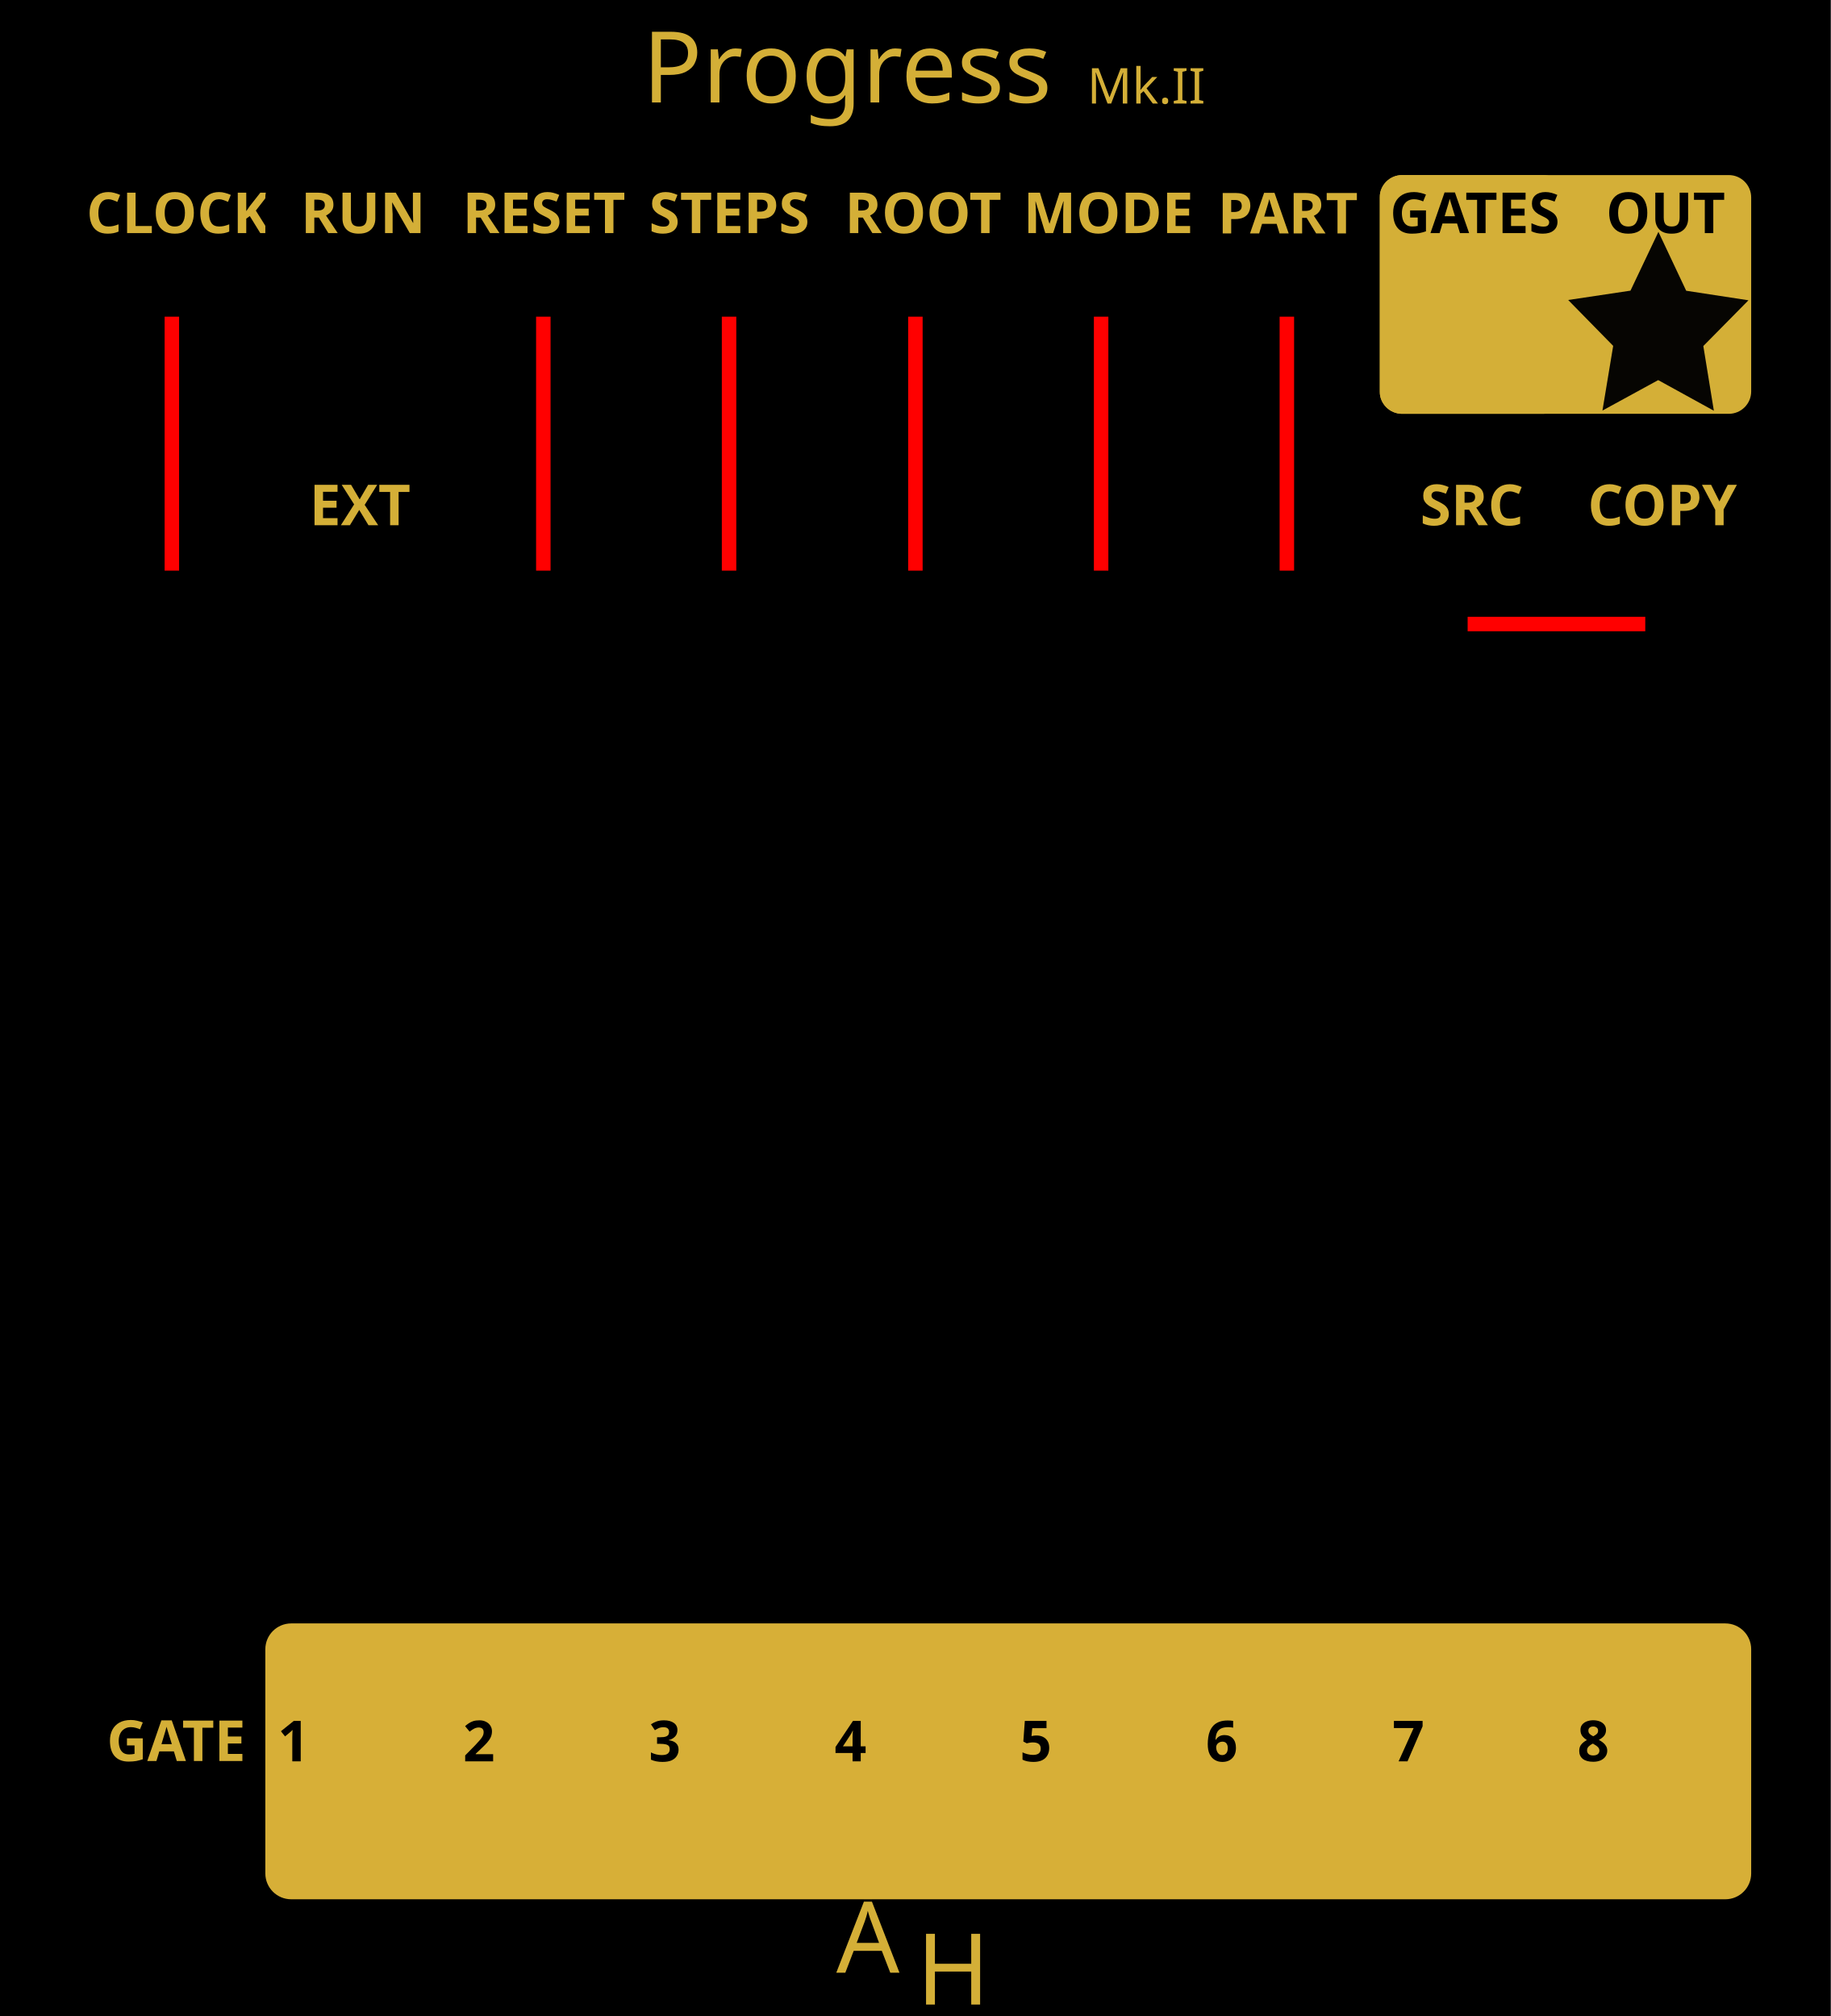
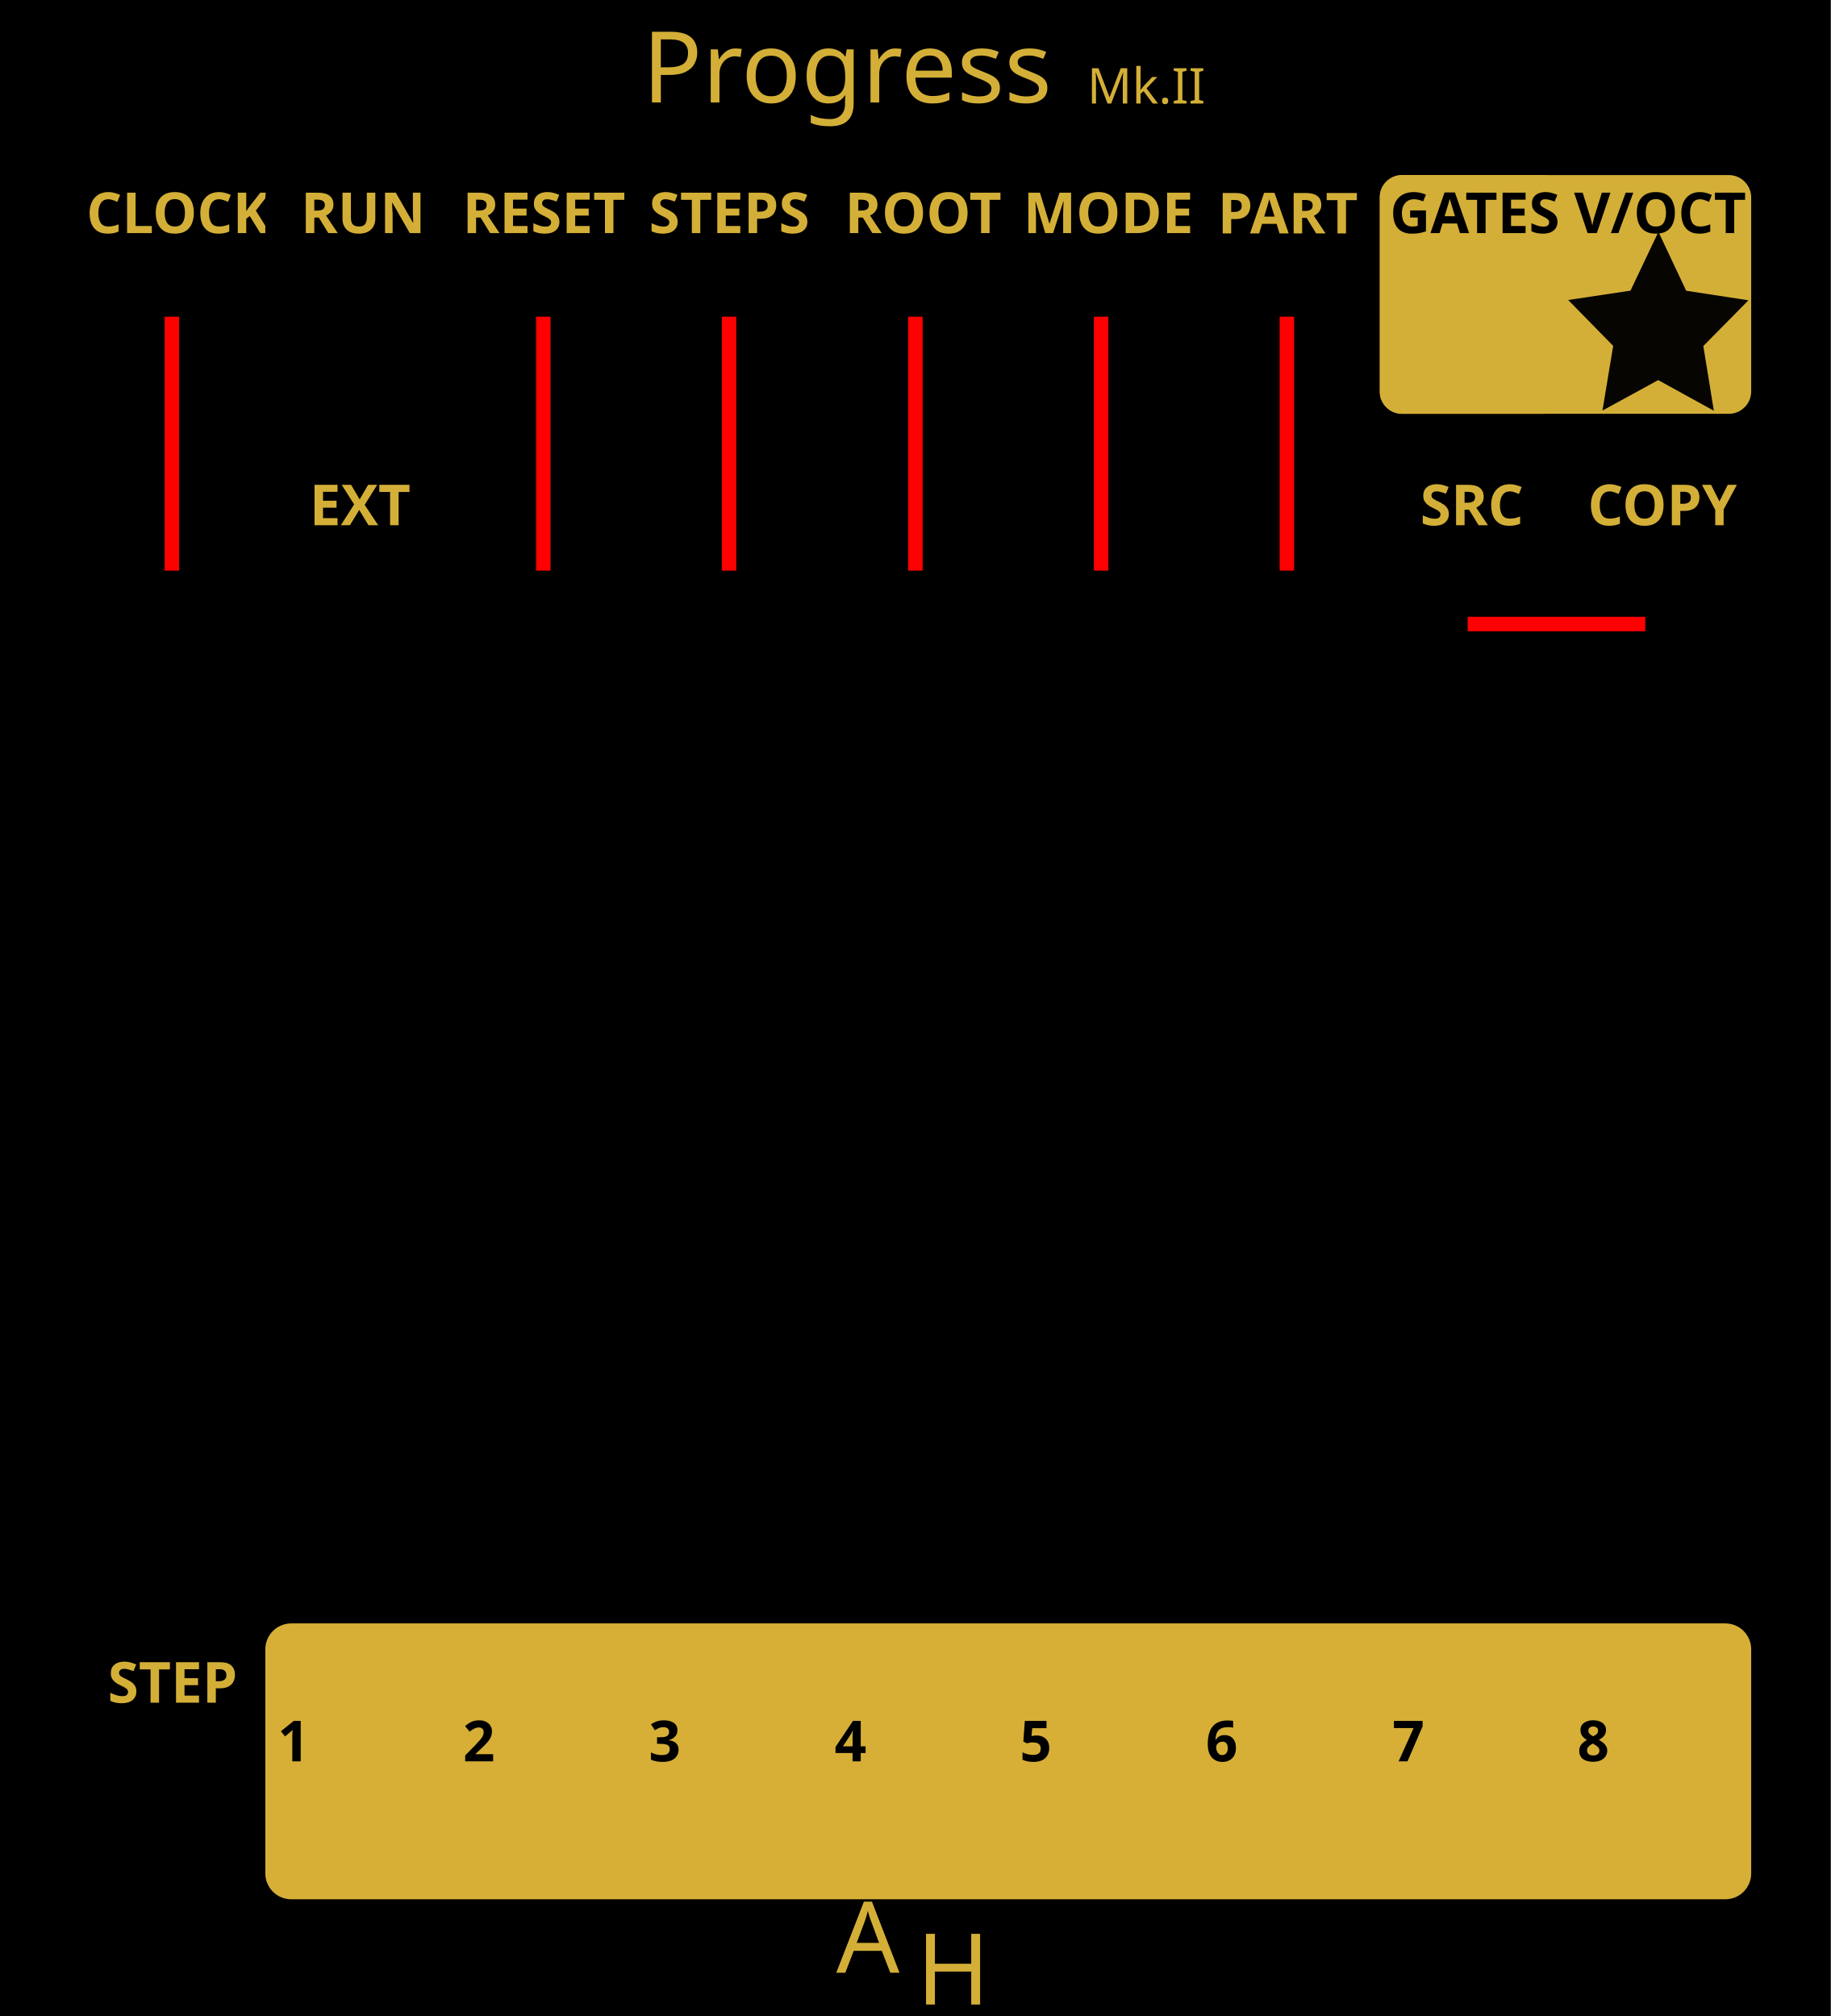
<svg xmlns="http://www.w3.org/2000/svg" xmlns:ns1="http://www.openswatchbook.org/uri/2009/osb" width="345" height="380" id="svg11791" version="1.1">
  <defs id="defs3">
    <marker orient="auto" refY="0" refX="0" id="DotM" style="overflow:visible">
      <path id="path4782" d="m -2.5,-1 c 0,2.76 -2.24,5 -5,5 -2.76,0 -5,-2.24 -5,-5 0,-2.76 2.24,-5 5,-5 2.76,0 5,2.24 5,5 z" style="fill-rule:evenodd;stroke:#000000;stroke-width:1pt" transform="matrix(0.4,0,0,0.4,2.96,0.4)" />
    </marker>
    <marker orient="auto" refY="0" refX="0" id="Arrow1Sstart" style="overflow:visible">
      <path id="path4730" d="M 0,0 5,-5 -12.5,0 5,5 Z" style="fill-rule:evenodd;stroke:#000000;stroke-width:1pt" transform="matrix(0.2,0,0,0.2,1.2,0)" />
    </marker>
    <marker orient="auto" refY="0" refX="0" id="Arrow2Mend" style="overflow:visible">
      <path id="path5158" style="fill-rule:evenodd;stroke-width:0.625;stroke-linejoin:round" d="M 8.719,4.034 -2.207,0.016 8.719,-4.002 c -1.745,2.372 -1.735,5.617 -6e-7,8.035 z" transform="scale(-0.6)" />
    </marker>
    <marker orient="auto" refY="0" refX="0" id="Arrow2Mstart" style="overflow:visible">
      <path id="path5155" style="fill-rule:evenodd;stroke-width:0.625;stroke-linejoin:round" d="M 8.719,4.034 -2.207,0.016 8.719,-4.002 c -1.745,2.372 -1.735,5.617 -6e-7,8.035 z" transform="scale(0.6)" />
    </marker>
    <marker orient="auto" refY="0" refX="0" id="Arrow1Mstart" style="overflow:visible">
      <path id="path6730" d="M 0,0 5,-5 -12.5,0 5,5 Z" style="fill-rule:evenodd;stroke:#000000;stroke-width:1pt" transform="matrix(0.4,0,0,0.4,4,0)" />
    </marker>
    <marker orient="auto" refY="0" refX="0" id="TriangleOutM" style="overflow:visible">
      <path id="path6869" d="M 5.77,0 -2.88,5 V -5 Z" style="fill-rule:evenodd;stroke:#000000;stroke-width:1pt" transform="scale(0.4)" />
    </marker>
    <marker orient="auto" refY="0" refX="0" id="TriangleOutS" style="overflow:visible">
      <path id="path6872" d="M 5.77,0 -2.88,5 V -5 Z" style="fill-rule:evenodd;stroke:#000000;stroke-width:1pt" transform="scale(0.2)" />
    </marker>
    <marker orient="auto" refY="0" refX="0" id="SquareL" style="overflow:visible">
      <path id="path7539" d="M -5,-5 V 5 H 5 V -5 Z" style="fill-rule:evenodd;stroke:#000000;stroke-width:1pt" transform="scale(0.8)" />
    </marker>
    <marker orient="auto" refY="0" refX="0" id="Arrow1Send" style="overflow:visible">
      <path id="path6739" d="M 0,0 5,-5 -12.5,0 5,5 Z" style="fill-rule:evenodd;stroke:#000000;stroke-width:1pt" transform="matrix(-0.2,0,0,-0.2,-1.2,0)" />
    </marker>
    <marker orient="auto" refY="0" refX="0" id="Arrow1Mend" style="overflow:visible">
      <path id="path6733" d="M 0,0 5,-5 -12.5,0 5,5 Z" style="fill-rule:evenodd;stroke:#000000;stroke-width:1pt" transform="matrix(-0.4,0,0,-0.4,-4,0)" />
    </marker>
    <marker orient="auto" refY="0" refX="0" id="Arrow1Lend" style="overflow:visible">
      <path id="path6727" d="M 0,0 5,-5 -12.5,0 5,5 Z" style="fill-rule:evenodd;stroke:#000000;stroke-width:1pt" transform="matrix(-0.8,0,0,-0.8,-10,0)" />
    </marker>
    <filter height="1" width="1" y="0" x="0" id="filter3998" style="color-interpolation-filters:sRGB">
      <feConvolveMatrix order="3 3" kernelMatrix="0 1 0 0 -2 0 0 1 0" in="SourceGraphic" divisor="1" targetX="1" targetY="1" preserveAlpha="true" result="result0" bias="0" id="feConvolveMatrix4000" />
    </filter>
    <filter height="1" width="1" y="0" x="0" id="filter3286" style="color-interpolation-filters:sRGB">
      <feFlood flood-color="rgb(128,128,128)" flood-opacity="0" result="result1" id="feFlood3288" />
      <feBlend result="result2" mode="normal" in2="SourceGraphic" id="feBlend3290" />
      <feComposite k4="0" k3="0" k1="0" result="result3" operator="arithmetic" k2="1" in2="SourceGraphic" id="feComposite3292" />
      <feComposite operator="in" in2="SourceGraphic" id="feComposite3294" />
    </filter>
    <clipPath clipPathUnits="userSpaceOnUse" id="clipPath6603">
      <path d="M 402,402 H 9515 V 13631 H 402 Z" id="path6605" style="clip-rule:evenodd" />
    </clipPath>
    <clipPath clipPathUnits="userSpaceOnUse" id="clipPath6613">
      <path d="M 402,402 H 9515 V 13631 H 402 Z" id="path6615" style="clip-rule:evenodd" />
    </clipPath>
    <clipPath clipPathUnits="userSpaceOnUse" id="clipPath6619">
      <path d="M 614,402 H 9303 V 6057 H 614 Z" id="path6621" style="clip-rule:evenodd" />
    </clipPath>
    <clipPath clipPathUnits="userSpaceOnUse" id="clipPath6290">
      <path d="M 402,402 H 9515 V 13631 H 402 Z" id="path6292" style="clip-rule:evenodd" />
    </clipPath>
    <clipPath clipPathUnits="userSpaceOnUse" id="clipPath6300">
      <path d="M 402,402 H 9515 V 13631 H 402 Z" id="path6302" style="clip-rule:evenodd" />
    </clipPath>
    <clipPath clipPathUnits="userSpaceOnUse" id="clipPath6306">
      <path d="M 614,402 H 9303 V 6655 H 614 Z" id="path6308" style="clip-rule:evenodd" />
    </clipPath>
    <clipPath clipPathUnits="userSpaceOnUse" id="clipPath5977">
      <path d="M 402,402 H 9515 V 13631 H 402 Z" id="path5979" style="clip-rule:evenodd" />
    </clipPath>
    <clipPath clipPathUnits="userSpaceOnUse" id="clipPath5987">
      <path d="M 402,402 H 9515 V 13631 H 402 Z" id="path5989" style="clip-rule:evenodd" />
    </clipPath>
    <clipPath clipPathUnits="userSpaceOnUse" id="clipPath5993">
      <path d="M 614,402 H 9303 V 6645 H 614 Z" id="path5995" style="clip-rule:evenodd" />
    </clipPath>
    <clipPath clipPathUnits="userSpaceOnUse" id="clipPath5664">
      <path d="M 402,402 H 9515 V 13631 H 402 Z" id="path5666" style="clip-rule:evenodd" />
    </clipPath>
    <clipPath clipPathUnits="userSpaceOnUse" id="clipPath5674">
      <path d="M 402,402 H 9515 V 13631 H 402 Z" id="path5676" style="clip-rule:evenodd" />
    </clipPath>
    <clipPath clipPathUnits="userSpaceOnUse" id="clipPath5680">
      <path d="M 614,402 H 9303 V 6655 H 614 Z" id="path5682" style="clip-rule:evenodd" />
    </clipPath>
    <clipPath clipPathUnits="userSpaceOnUse" id="clipPath5363">
      <path d="M 402,402 H 9515 V 13631 H 402 Z" id="path5365" style="clip-rule:evenodd" />
    </clipPath>
    <clipPath clipPathUnits="userSpaceOnUse" id="clipPath5373">
      <path d="M 402,402 H 9515 V 13631 H 402 Z" id="path5375" style="clip-rule:evenodd" />
    </clipPath>
    <clipPath clipPathUnits="userSpaceOnUse" id="clipPath5379">
      <path d="M 614,402 H 9303 V 6051 H 614 Z" id="path5381" style="clip-rule:evenodd" />
    </clipPath>
    <clipPath clipPathUnits="userSpaceOnUse" id="clipPath5062">
      <path d="M 402,402 H 9515 V 13631 H 402 Z" id="path5064" style="clip-rule:evenodd" />
    </clipPath>
    <clipPath clipPathUnits="userSpaceOnUse" id="clipPath5072">
      <path d="M 402,402 H 9515 V 13631 H 402 Z" id="path5074" style="clip-rule:evenodd" />
    </clipPath>
    <clipPath clipPathUnits="userSpaceOnUse" id="clipPath5078">
      <path d="M 614,402 H 9303 V 6051 H 614 Z" id="path5080" style="clip-rule:evenodd" />
    </clipPath>
    <clipPath clipPathUnits="userSpaceOnUse" id="clipPath4761">
      <path d="M 402,402 H 9515 V 13631 H 402 Z" id="path4763" style="clip-rule:evenodd" />
    </clipPath>
    <clipPath clipPathUnits="userSpaceOnUse" id="clipPath4771">
      <path d="M 402,402 H 9515 V 13631 H 402 Z" id="path4773" style="clip-rule:evenodd" />
    </clipPath>
    <clipPath clipPathUnits="userSpaceOnUse" id="clipPath4777">
      <path d="M 614,402 H 9303 V 6051 H 614 Z" id="path4779" style="clip-rule:evenodd" />
    </clipPath>
    <clipPath clipPathUnits="userSpaceOnUse" id="clipPath4159">
      <path d="M 402,402 H 9515 V 13631 H 402 Z" id="path4161" style="clip-rule:evenodd" />
    </clipPath>
    <clipPath clipPathUnits="userSpaceOnUse" id="clipPath4169">
      <path d="M 402,402 H 9515 V 13631 H 402 Z" id="path4171" style="clip-rule:evenodd" />
    </clipPath>
    <clipPath clipPathUnits="userSpaceOnUse" id="clipPath4175">
      <path d="M 614,402 H 9303 V 6051 H 614 Z" id="path4177" style="clip-rule:evenodd" />
    </clipPath>
    <linearGradient ns1:paint="solid" id="linearGradient8170">
      <stop id="stop8172" offset="0" style="stop-color:#000000;stop-opacity:1;" />
    </linearGradient>
    <filter height="1" width="1" y="0" x="0" id="filter3998-0" style="color-interpolation-filters:sRGB">
      <feConvolveMatrix order="3 3" kernelMatrix="0 1 0 0 -2 0 0 1 0" in="SourceGraphic" divisor="1" targetX="1" targetY="1" preserveAlpha="true" result="result0" bias="0" id="feConvolveMatrix4000-2" />
    </filter>
    <filter height="1" width="1" y="0" x="0" id="filter3286-2" style="color-interpolation-filters:sRGB">
      <feFlood flood-color="rgb(128,128,128)" flood-opacity="0" result="result1" id="feFlood3288-2" />
      <feBlend result="result2" mode="normal" in2="SourceGraphic" id="feBlend3290-7" />
      <feComposite k4="0" k3="0" k1="0" result="result3" operator="arithmetic" k2="1" in2="SourceGraphic" id="feComposite3292-9" />
      <feComposite operator="in" in2="SourceGraphic" id="feComposite3294-7" />
    </filter>
    <clipPath clipPathUnits="userSpaceOnUse" id="clipPath6603-6">
      <path d="M 402,402 H 9515 V 13631 H 402 Z" id="path6605-9" style="clip-rule:evenodd" />
    </clipPath>
    <clipPath clipPathUnits="userSpaceOnUse" id="clipPath6613-4">
      <path d="M 402,402 H 9515 V 13631 H 402 Z" id="path6615-8" style="clip-rule:evenodd" />
    </clipPath>
    <clipPath clipPathUnits="userSpaceOnUse" id="clipPath6619-1">
      <path d="M 614,402 H 9303 V 6057 H 614 Z" id="path6621-7" style="clip-rule:evenodd" />
    </clipPath>
    <clipPath clipPathUnits="userSpaceOnUse" id="clipPath6290-7">
      <path d="M 402,402 H 9515 V 13631 H 402 Z" id="path6292-5" style="clip-rule:evenodd" />
    </clipPath>
    <clipPath clipPathUnits="userSpaceOnUse" id="clipPath6300-0">
      <path d="M 402,402 H 9515 V 13631 H 402 Z" id="path6302-9" style="clip-rule:evenodd" />
    </clipPath>
    <clipPath clipPathUnits="userSpaceOnUse" id="clipPath6306-6">
      <path d="M 614,402 H 9303 V 6655 H 614 Z" id="path6308-7" style="clip-rule:evenodd" />
    </clipPath>
    <clipPath clipPathUnits="userSpaceOnUse" id="clipPath5977-5">
      <path d="M 402,402 H 9515 V 13631 H 402 Z" id="path5979-9" style="clip-rule:evenodd" />
    </clipPath>
    <clipPath clipPathUnits="userSpaceOnUse" id="clipPath5987-8">
      <path d="M 402,402 H 9515 V 13631 H 402 Z" id="path5989-4" style="clip-rule:evenodd" />
    </clipPath>
    <clipPath clipPathUnits="userSpaceOnUse" id="clipPath5993-8">
      <path d="M 614,402 H 9303 V 6645 H 614 Z" id="path5995-7" style="clip-rule:evenodd" />
    </clipPath>
    <clipPath clipPathUnits="userSpaceOnUse" id="clipPath5664-9">
      <path d="M 402,402 H 9515 V 13631 H 402 Z" id="path5666-9" style="clip-rule:evenodd" />
    </clipPath>
    <clipPath clipPathUnits="userSpaceOnUse" id="clipPath5674-5">
      <path d="M 402,402 H 9515 V 13631 H 402 Z" id="path5676-5" style="clip-rule:evenodd" />
    </clipPath>
    <clipPath clipPathUnits="userSpaceOnUse" id="clipPath5680-8">
      <path d="M 614,402 H 9303 V 6655 H 614 Z" id="path5682-9" style="clip-rule:evenodd" />
    </clipPath>
    <clipPath clipPathUnits="userSpaceOnUse" id="clipPath5363-3">
      <path d="M 402,402 H 9515 V 13631 H 402 Z" id="path5365-2" style="clip-rule:evenodd" />
    </clipPath>
    <clipPath clipPathUnits="userSpaceOnUse" id="clipPath5373-7">
      <path d="M 402,402 H 9515 V 13631 H 402 Z" id="path5375-5" style="clip-rule:evenodd" />
    </clipPath>
    <clipPath clipPathUnits="userSpaceOnUse" id="clipPath5379-4">
      <path d="M 614,402 H 9303 V 6051 H 614 Z" id="path5381-8" style="clip-rule:evenodd" />
    </clipPath>
    <clipPath clipPathUnits="userSpaceOnUse" id="clipPath5062-2">
      <path d="M 402,402 H 9515 V 13631 H 402 Z" id="path5064-2" style="clip-rule:evenodd" />
    </clipPath>
    <clipPath clipPathUnits="userSpaceOnUse" id="clipPath5072-4">
      <path d="M 402,402 H 9515 V 13631 H 402 Z" id="path5074-9" style="clip-rule:evenodd" />
    </clipPath>
    <clipPath clipPathUnits="userSpaceOnUse" id="clipPath5078-8">
      <path d="M 614,402 H 9303 V 6051 H 614 Z" id="path5080-7" style="clip-rule:evenodd" />
    </clipPath>
    <clipPath clipPathUnits="userSpaceOnUse" id="clipPath4761-5">
      <path d="M 402,402 H 9515 V 13631 H 402 Z" id="path4763-2" style="clip-rule:evenodd" />
    </clipPath>
    <clipPath clipPathUnits="userSpaceOnUse" id="clipPath4771-1">
      <path d="M 402,402 H 9515 V 13631 H 402 Z" id="path4773-7" style="clip-rule:evenodd" />
    </clipPath>
    <clipPath clipPathUnits="userSpaceOnUse" id="clipPath4777-0">
      <path d="M 614,402 H 9303 V 6051 H 614 Z" id="path4779-9" style="clip-rule:evenodd" />
    </clipPath>
    <clipPath clipPathUnits="userSpaceOnUse" id="clipPath4159-1">
      <path d="M 402,402 H 9515 V 13631 H 402 Z" id="path4161-2" style="clip-rule:evenodd" />
    </clipPath>
    <clipPath clipPathUnits="userSpaceOnUse" id="clipPath4169-5">
      <path d="M 402,402 H 9515 V 13631 H 402 Z" id="path4171-5" style="clip-rule:evenodd" />
    </clipPath>
    <clipPath clipPathUnits="userSpaceOnUse" id="clipPath4175-8">
      <path d="M 614,402 H 9303 V 6051 H 614 Z" id="path4177-8" style="clip-rule:evenodd" />
    </clipPath>
    <linearGradient ns1:paint="solid" id="linearGradient8170-5">
      <stop id="stop8172-0" offset="0" style="stop-color:#000000;stop-opacity:1;" />
    </linearGradient>
    <clipPath id="clip89">
      <rect id="rect4864" height="19" width="18" x="0" y="0" />
    </clipPath>
    <clipPath id="clip90">
      <path id="path4861" d="m 0.898,0.129 h 16.25 v 17.883 h -16.25 z m 0,0" />
    </clipPath>
    <mask id="mask44">
      <g transform="matrix(0.2645833,0,0,0.2645833,89.35879,128.5777)" id="g4858" style="filter:url(#alpha)">
        <rect id="rect4856" style="fill:#000000;fill-opacity:0.15;stroke:none" height="3351.5" width="3052.87" y="0" x="0" />
      </g>
    </mask>
    <filter height="1" width="1" y="0" x="0" filterUnits="objectBoundingBox" id="alpha">
      <feColorMatrix id="feColorMatrix4149" values="0 0 0 0 1 0 0 0 0 1 0 0 0 0 1 0 0 0 1 0" in="SourceGraphic" type="matrix" />
    </filter>
    <clipPath id="clipPath17821">
      <rect id="rect17819" height="19" width="18" x="0" y="0" />
    </clipPath>
    <clipPath id="clipPath17825">
      <path id="path17823" d="m 0.898,0.129 h 16.25 v 17.883 h -16.25 z m 0,0" />
    </clipPath>
    <clipPath id="clip87">
      <rect id="rect4848" height="26" width="24" x="0" y="0" />
    </clipPath>
    <clipPath id="clip88">
      <path id="path4845" d="m 0.684,0.922 h 22.68 v 24.938 H 0.684 Z m 0,0" />
    </clipPath>
    <mask id="mask43">
      <g transform="matrix(0.2645833,0,0,0.2645833,89.35879,128.5777)" id="g4842" style="filter:url(#alpha)">
        <rect id="rect4840" style="fill:#000000;fill-opacity:0.15;stroke:none" height="3351.5" width="3052.87" y="0" x="0" />
      </g>
    </mask>
    <filter height="1" width="1" y="0" x="0" filterUnits="objectBoundingBox" id="filter17836">
      <feColorMatrix id="feColorMatrix17834" values="0 0 0 0 1 0 0 0 0 1 0 0 0 0 1 0 0 0 1 0" in="SourceGraphic" type="matrix" />
    </filter>
    <clipPath id="clipPath17840">
      <rect id="rect17838" height="26" width="24" x="0" y="0" />
    </clipPath>
    <clipPath id="clipPath17844">
      <path id="path17842" d="m 0.684,0.922 h 22.68 v 24.938 H 0.684 Z m 0,0" />
    </clipPath>
  </defs>
  <g id="layer2" style="display:inline" transform="translate(0.01175524,-74.38676)">
    <rect style="fill:#000000;fill-opacity:1;stroke-width:19.435" id="rect7953" width="345" height="380" x="-0.012" y="74.387" ry="0" />
    <rect style="display:inline;fill:#d4af37;fill-opacity:1;stroke-width:1.11" id="rect46738" width="70" height="45" x="259.988" y="-152.387" ry="4.219" transform="scale(1,-1)" />
    <g style="font-style:normal;font-variant:normal;font-weight:bold;font-stretch:condensed;font-size:24px;line-height:125%;font-family:Miso;-inkscape-font-specification:'Miso Bold Condensed';letter-spacing:-0.06px;word-spacing:0px;fill:#000000;fill-opacity:1;stroke:none" id="text4395" transform="matrix(0.8346288,0,0,0.8346288,-0.00194398,75.14247)" />
    <g transform="matrix(0.8346288,0,0,0.8346288,-0.00194398,76.32542)" style="font-style:normal;font-variant:normal;font-weight:normal;font-stretch:normal;font-size:16px;line-height:125%;font-family:Nasalization;-inkscape-font-specification:Nasalization;letter-spacing:0px;word-spacing:0px;fill:#000000;fill-opacity:1;stroke:none" id="text20106" />
    <g style="font-style:normal;font-variant:normal;font-weight:bold;font-stretch:condensed;font-size:14px;line-height:125%;font-family:Miso;-inkscape-font-specification:'Miso Bold Condensed';letter-spacing:-0.06px;word-spacing:0px;fill:#000000;fill-opacity:1;stroke:none" id="flowRoot7367" transform="matrix(0.8346288,0,0,0.8346288,-0.00194398,75.14247)" />
    <g transform="matrix(0.8346288,0,0,0.8346288,-0.00194398,76.32542)" style="font-style:normal;font-variant:normal;font-weight:bold;font-stretch:condensed;font-size:14px;line-height:125%;font-family:Miso;-inkscape-font-specification:'Miso Bold Condensed';letter-spacing:0px;word-spacing:0px;fill:#000000;fill-opacity:1;stroke:none" id="text10240" />
    <g style="display:inline;fill:#ffffff;fill-opacity:1" transform="matrix(0.8346288,0,0,0.8346288,-34.48847,235.1078)" id="g4020" />
    <text xml:space="preserve" style="font-style:normal;font-weight:normal;font-size:40px;line-height:1.25;font-family:sans-serif;letter-spacing:0px;word-spacing:0px;fill:#000000;fill-opacity:1;stroke:none" x="112.307" y="441.102" id="text6045">
      <tspan id="tspan6043" x="112.307" y="477.595" />
    </text>
    <g id="g6059" transform="translate(51.61667,1.500498)">
      <text id="text6049" y="444.725" x="105.966" style="font-style:normal;font-weight:normal;font-size:40px;line-height:1.25;font-family:sans-serif;letter-spacing:0px;word-spacing:0px;fill:#000000;fill-opacity:1;stroke:none" xml:space="preserve">
        <tspan style="font-style:normal;font-variant:normal;font-weight:normal;font-stretch:normal;font-size:18.667px;font-family:'Cooper Black';-inkscape-font-specification:'Cooper Black, Normal';font-variant-ligatures:normal;font-variant-caps:normal;font-variant-numeric:normal;font-feature-settings:normal;text-align:start;writing-mode:lr-tb;text-anchor:start;fill:#d4af37;fill-opacity:1" y="444.725" x="105.966" id="tspan6047">A</tspan>
      </text>
      <text xml:space="preserve" style="font-style:normal;font-weight:normal;font-size:40px;line-height:1.25;font-family:sans-serif;letter-spacing:0px;word-spacing:0px;fill:#000000;fill-opacity:1;stroke:none" x="121.066" y="450.725" id="text6053">
        <tspan id="tspan6051" x="121.066" y="450.725" style="font-style:normal;font-variant:normal;font-weight:normal;font-stretch:normal;font-size:18.667px;font-family:'Cooper Black';-inkscape-font-specification:'Cooper Black, Normal';font-variant-ligatures:normal;font-variant-caps:normal;font-variant-numeric:normal;font-feature-settings:normal;text-align:start;writing-mode:lr-tb;text-anchor:start;fill:#d4af37;fill-opacity:1">H</tspan>
      </text>
    </g>
    <text xml:space="preserve" style="font-style:normal;font-weight:normal;font-size:40px;line-height:1.25;font-family:sans-serif;letter-spacing:0px;word-spacing:0px;display:inline;fill:#000000;fill-opacity:1;stroke:none" x="54.962" y="396.387" id="text5449">
      <tspan id="tspan5447" x="54.962" y="432.88" style="font-style:normal;font-variant:normal;font-weight:bold;font-stretch:normal;font-size:10.667px;font-family:Eurostile;-inkscape-font-specification:'Eurostile, Bold';font-variant-ligatures:normal;font-variant-caps:normal;font-variant-numeric:normal;font-feature-settings:normal;text-align:start;writing-mode:lr-tb;text-anchor:start;fill:#000000;fill-opacity:1" />
    </text>
    <rect style="display:inline;fill:#000000;fill-opacity:1;stroke-width:0.785" id="rect2684" width="35" height="45" x="14.988" y="-152.387" ry="4.219" transform="scale(1,-1)" />
    <text xml:space="preserve" style="font-style:normal;font-weight:normal;font-size:39.768px;line-height:1.25;font-family:sans-serif;letter-spacing:0px;word-spacing:0px;display:inline;fill:#d4af37;fill-opacity:1;stroke:none;stroke-width:0.994" x="16.366" y="117.639" id="text2688" transform="scale(0.994209,1.005825)">
      <tspan x="16.366" y="117.639" style="font-style:normal;font-variant:normal;font-weight:bold;font-stretch:normal;font-size:10.605px;font-family:Eurostile;-inkscape-font-specification:'Eurostile, Bold';font-variant-ligatures:normal;font-variant-caps:normal;font-variant-numeric:normal;font-feature-settings:normal;text-align:start;writing-mode:lr-tb;text-anchor:start;fill:#d4af37;fill-opacity:1;stroke-width:0.994" id="tspan46744">CLOCK</tspan>
    </text>
    <rect transform="scale(1,-1)" ry="4.219" y="-152.387" x="49.988" height="45" width="35" id="rect46720" style="display:inline;fill:#000000;fill-opacity:1;stroke-width:0.785" />
    <text transform="scale(0.994209,1.005825)" id="text46724" y="117.639" x="56.999" style="font-style:normal;font-weight:normal;font-size:39.768px;line-height:1.25;font-family:sans-serif;letter-spacing:0px;word-spacing:0px;display:inline;fill:#d4af37;fill-opacity:1;stroke:none;stroke-width:0.994" xml:space="preserve">
      <tspan style="font-style:normal;font-variant:normal;font-weight:bold;font-stretch:normal;font-size:10.605px;font-family:Eurostile;-inkscape-font-specification:'Eurostile, Bold';font-variant-ligatures:normal;font-variant-caps:normal;font-variant-numeric:normal;font-feature-settings:normal;text-align:start;writing-mode:lr-tb;text-anchor:start;fill:#d4af37;fill-opacity:1;stroke-width:0.994" y="117.639" x="56.999" id="tspan46722">RUN</tspan>
    </text>
    <rect style="display:inline;fill:#000000;fill-opacity:1;stroke-width:0.785" id="rect46726" width="35" height="45" x="84.988" y="-152.387" ry="4.219" transform="scale(1,-1)" />
    <rect transform="scale(1,-1)" ry="4.219" y="-152.387" x="84.988" height="45" width="35" id="rect4859" style="display:inline;fill:#000000;fill-opacity:1;stroke-width:0.785" />
    <text xml:space="preserve" style="font-style:normal;font-weight:normal;font-size:39.768px;line-height:1.25;font-family:sans-serif;letter-spacing:0px;word-spacing:0px;display:inline;fill:#d4af37;fill-opacity:1;stroke:none;stroke-width:0.994" x="87.665" y="117.639" id="text46730" transform="scale(0.994209,1.005825)">
      <tspan id="tspan46728" x="87.665" y="117.639" style="font-style:normal;font-variant:normal;font-weight:bold;font-stretch:normal;font-size:10.605px;font-family:Eurostile;-inkscape-font-specification:'Eurostile, Bold';font-variant-ligatures:normal;font-variant-caps:normal;font-variant-numeric:normal;font-feature-settings:normal;text-align:start;writing-mode:lr-tb;text-anchor:start;fill:#d4af37;fill-opacity:1;stroke-width:0.994">RESET</tspan>
    </text>
    <rect transform="scale(1,-1)" ry="4.219" y="-152.387" x="119.988" height="45" width="35" id="rect46732" style="display:inline;fill:#000000;fill-opacity:1;stroke-width:0.785" />
    <text transform="scale(0.994209,1.005825)" id="text46736" y="117.639" x="123.008" style="font-style:normal;font-weight:normal;font-size:39.768px;line-height:1.25;font-family:sans-serif;letter-spacing:0px;word-spacing:0px;display:inline;fill:#d4af37;fill-opacity:1;stroke:none;stroke-width:0.994" xml:space="preserve">
      <tspan style="font-style:normal;font-variant:normal;font-weight:bold;font-stretch:normal;font-size:10.605px;font-family:Eurostile;-inkscape-font-specification:'Eurostile, Bold';font-variant-ligatures:normal;font-variant-caps:normal;font-variant-numeric:normal;font-feature-settings:normal;text-align:start;writing-mode:lr-tb;text-anchor:start;fill:#d4af37;fill-opacity:1;stroke-width:0.994" y="117.639" x="123.008" id="tspan46734">STEPS</tspan>
    </text>
    <rect transform="scale(1,-1)" ry="4.219" y="-152.387" x="224.988" height="45" width="35" id="rect4082" style="display:inline;fill:#000000;fill-opacity:1;stroke-width:0.785" />
    <text xml:space="preserve" style="font-style:normal;font-weight:normal;font-size:39.768px;line-height:1.25;font-family:sans-serif;letter-spacing:0px;word-spacing:0px;display:inline;fill:#d4af37;fill-opacity:1;stroke:none;stroke-width:0.994" x="230.79" y="117.701" id="text46742" transform="scale(0.994209,1.005825)">
      <tspan id="tspan46740" x="230.79" y="117.701" style="font-style:normal;font-variant:normal;font-weight:bold;font-stretch:normal;font-size:10.605px;font-family:Eurostile;-inkscape-font-specification:'Eurostile, Bold';font-variant-ligatures:normal;font-variant-caps:normal;font-variant-numeric:normal;font-feature-settings:normal;text-align:start;writing-mode:lr-tb;text-anchor:start;fill:#d4af37;fill-opacity:1;stroke-width:0.994">PART</tspan>
    </text>
    <rect style="display:inline;fill:#000000;fill-opacity:1;stroke-width:0.785" id="rect27556" width="35" height="45" x="49.988" y="-207.387" ry="4.219" transform="scale(1,-1)" />
    <text xml:space="preserve" style="font-style:normal;font-weight:normal;font-size:39.768px;line-height:1.25;font-family:sans-serif;letter-spacing:0px;word-spacing:0px;display:inline;fill:#d4af37;fill-opacity:1;stroke:none;stroke-width:0.994" x="58.651" y="172.383" id="text46758" transform="scale(0.994209,1.005825)">
      <tspan id="tspan46756" x="58.651" y="172.383" style="font-style:normal;font-variant:normal;font-weight:bold;font-stretch:normal;font-size:10.605px;font-family:Eurostile;-inkscape-font-specification:'Eurostile, Bold';font-variant-ligatures:normal;font-variant-caps:normal;font-variant-numeric:normal;font-feature-settings:normal;text-align:start;writing-mode:lr-tb;text-anchor:start;fill:#d4af37;fill-opacity:1;stroke-width:0.994">EXT</tspan>
    </text>
    <rect transform="scale(1,-1)" ry="4.219" y="-152.387" x="154.988" height="45" width="35" id="rect46772" style="display:inline;fill:#000000;fill-opacity:1;stroke-width:0.785" />
    <text transform="scale(0.994209,1.005825)" id="text46776" y="117.639" x="160.113" style="font-style:normal;font-weight:normal;font-size:39.768px;line-height:1.25;font-family:sans-serif;letter-spacing:0px;word-spacing:0px;display:inline;fill:#d4af37;fill-opacity:1;stroke:none;stroke-width:0.994" xml:space="preserve">
      <tspan style="font-style:normal;font-variant:normal;font-weight:bold;font-stretch:normal;font-size:10.605px;font-family:Eurostile;-inkscape-font-specification:'Eurostile, Bold';font-variant-ligatures:normal;font-variant-caps:normal;font-variant-numeric:normal;font-feature-settings:normal;text-align:start;writing-mode:lr-tb;text-anchor:start;fill:#d4af37;fill-opacity:1;stroke-width:0.994" y="117.639" x="160.113" id="tspan46774">ROOT</tspan>
    </text>
    <rect style="display:inline;fill:#000000;fill-opacity:1;stroke-width:0.785" id="rect46778" width="35" height="45" x="189.988" y="-152.387" ry="4.219" transform="scale(1,-1)" />
    <text xml:space="preserve" style="font-style:normal;font-weight:normal;font-size:39.768px;line-height:1.25;font-family:sans-serif;letter-spacing:0px;word-spacing:0px;display:inline;fill:#d4af37;fill-opacity:1;stroke:none;stroke-width:0.994" x="193.957" y="117.639" id="text46782" transform="scale(0.994209,1.005825)">
      <tspan id="tspan46780" x="193.957" y="117.639" style="font-style:normal;font-variant:normal;font-weight:bold;font-stretch:normal;font-size:10.605px;font-family:Eurostile;-inkscape-font-specification:'Eurostile, Bold';font-variant-ligatures:normal;font-variant-caps:normal;font-variant-numeric:normal;font-feature-settings:normal;text-align:start;writing-mode:lr-tb;text-anchor:start;fill:#d4af37;fill-opacity:1;stroke-width:0.994">MODE</tspan>
    </text>
    <rect style="display:inline;opacity:1;fill:#ff0000;fill-opacity:1;stroke:none;stroke-width:0.994;stroke-linejoin:round;stroke-miterlimit:4;stroke-dasharray:none;stroke-opacity:1" id="rect1152" width="47.869" height="2.728" x="134.076" y="-33.739" transform="rotate(90)" />
    <rect transform="rotate(90)" y="-138.739" x="134.076" height="2.728" width="47.869" id="rect53852" style="display:inline;opacity:1;fill:#ff0000;fill-opacity:1;stroke:none;stroke-width:0.994;stroke-linejoin:round;stroke-miterlimit:4;stroke-dasharray:none;stroke-opacity:1" />
    <rect style="display:inline;opacity:1;fill:#ff0000;fill-opacity:1;stroke:none;stroke-width:0.994;stroke-linejoin:round;stroke-miterlimit:4;stroke-dasharray:none;stroke-opacity:1" id="rect53854" width="47.869" height="2.728" x="134.076" y="-103.739" transform="rotate(90)" />
-     <text xml:space="preserve" style="font-style:normal;font-weight:normal;font-size:39.768px;line-height:1.25;font-family:sans-serif;letter-spacing:0px;word-spacing:0px;display:inline;fill:#d4af37;fill-opacity:1;stroke:none;stroke-width:0.994" x="20.224" y="403.971" id="text53884" transform="scale(0.994209,1.005825)">
-       <tspan x="20.224" y="403.971" style="font-style:normal;font-variant:normal;font-weight:bold;font-stretch:normal;font-size:10.605px;font-family:Eurostile;-inkscape-font-specification:'Eurostile, Bold';font-variant-ligatures:normal;font-variant-caps:normal;font-variant-numeric:normal;font-feature-settings:normal;text-align:start;writing-mode:lr-tb;text-anchor:start;fill:#d4af37;fill-opacity:1;stroke-width:0.994" id="tspan53882">GATE</tspan>
+     <text xml:space="preserve" style="font-style:normal;font-weight:normal;font-size:39.768px;line-height:1.25;font-family:sans-serif;letter-spacing:0px;word-spacing:0px;display:inline;fill:#d4af37;fill-opacity:1;stroke:none;stroke-width:0.994" x="20.415" y="393.035" id="text53884" transform="scale(0.994209,1.005825)">
+       <tspan x="20.415" y="393.035" style="font-style:normal;font-variant:normal;font-weight:bold;font-stretch:normal;font-size:10.605px;font-family:Eurostile;-inkscape-font-specification:'Eurostile, Bold';font-variant-ligatures:normal;font-variant-caps:normal;font-variant-numeric:normal;font-feature-settings:normal;text-align:start;writing-mode:lr-tb;text-anchor:start;fill:#d4af37;fill-opacity:1;stroke-width:0.994" id="tspan53882">STEP</tspan>
    </text>
    <rect style="display:inline;fill:#d7af37;fill-opacity:1;stroke-width:2.387" id="rect53886" width="280" height="52" x="49.988" y="-432.387" ry="4.875" transform="scale(1,-1)" />
    <text xml:space="preserve" style="font-style:normal;font-weight:normal;font-size:39.768px;line-height:1.25;font-family:sans-serif;letter-spacing:0px;word-spacing:0px;display:inline;fill:#000000;fill-opacity:1;stroke:none;stroke-width:0.994" x="52.611" y="404.033" id="text53890" transform="scale(0.994209,1.005825)">
      <tspan id="tspan53888" x="52.611" y="404.033" style="font-style:normal;font-variant:normal;font-weight:bold;font-stretch:normal;font-size:10.605px;font-family:Eurostile;-inkscape-font-specification:'Eurostile, Bold';font-variant-ligatures:normal;font-variant-caps:normal;font-variant-numeric:normal;font-feature-settings:normal;text-align:start;writing-mode:lr-tb;text-anchor:start;fill:#000000;fill-opacity:1;stroke-width:0.994">1</tspan>
    </text>
    <text transform="scale(0.9942091,1.005825)" id="text55505" y="404.033" x="87.738" style="font-style:normal;font-weight:normal;font-size:39.768px;line-height:1.25;font-family:sans-serif;letter-spacing:0px;word-spacing:0px;display:inline;fill:#000000;fill-opacity:1;stroke:none;stroke-width:0.994" xml:space="preserve">
      <tspan style="font-style:normal;font-variant:normal;font-weight:bold;font-stretch:normal;font-size:10.605px;font-family:Eurostile;-inkscape-font-specification:'Eurostile, Bold';font-variant-ligatures:normal;font-variant-caps:normal;font-variant-numeric:normal;font-feature-settings:normal;text-align:start;writing-mode:lr-tb;text-anchor:start;fill:#000000;fill-opacity:1;stroke-width:0.994" y="404.033" x="87.738" id="tspan55503">2</tspan>
    </text>
    <text xml:space="preserve" style="font-style:normal;font-weight:normal;font-size:39.768px;line-height:1.25;font-family:sans-serif;letter-spacing:0px;word-spacing:0px;display:inline;fill:#000000;fill-opacity:1;stroke:none;stroke-width:0.994" x="122.965" y="404.033" id="text55509" transform="scale(0.9942091,1.005825)">
      <tspan id="tspan55507" x="122.965" y="404.033" style="font-style:normal;font-variant:normal;font-weight:bold;font-stretch:normal;font-size:10.605px;font-family:Eurostile;-inkscape-font-specification:'Eurostile, Bold';font-variant-ligatures:normal;font-variant-caps:normal;font-variant-numeric:normal;font-feature-settings:normal;text-align:start;writing-mode:lr-tb;text-anchor:start;fill:#000000;fill-opacity:1;stroke-width:0.994">3</tspan>
    </text>
    <text transform="scale(0.9942091,1.005825)" id="text55513" y="404.033" x="158.163" style="font-style:normal;font-weight:normal;font-size:39.768px;line-height:1.25;font-family:sans-serif;letter-spacing:0px;word-spacing:0px;display:inline;fill:#000000;fill-opacity:1;stroke:none;stroke-width:0.994" xml:space="preserve">
      <tspan style="font-style:normal;font-variant:normal;font-weight:bold;font-stretch:normal;font-size:10.605px;font-family:Eurostile;-inkscape-font-specification:'Eurostile, Bold';font-variant-ligatures:normal;font-variant-caps:normal;font-variant-numeric:normal;font-feature-settings:normal;text-align:start;writing-mode:lr-tb;text-anchor:start;fill:#000000;fill-opacity:1;stroke-width:0.994" y="404.033" x="158.163" id="tspan55511">4</tspan>
    </text>
    <text transform="scale(0.9942091,1.005825)" id="text55517" y="404.033" x="263.912" style="font-style:normal;font-weight:normal;font-size:39.768px;line-height:1.25;font-family:sans-serif;letter-spacing:0px;word-spacing:0px;display:inline;fill:#000000;fill-opacity:1;stroke:none;stroke-width:0.994" xml:space="preserve">
      <tspan style="font-style:normal;font-variant:normal;font-weight:bold;font-stretch:normal;font-size:10.605px;font-family:Eurostile;-inkscape-font-specification:'Eurostile, Bold';font-variant-ligatures:normal;font-variant-caps:normal;font-variant-numeric:normal;font-feature-settings:normal;text-align:start;writing-mode:lr-tb;text-anchor:start;fill:#000000;fill-opacity:1;stroke-width:0.994" y="404.033" x="263.912" id="tspan55515">7</tspan>
    </text>
    <text transform="scale(0.9942091,1.005825)" id="text55525" y="404.004" x="298.943" style="font-style:normal;font-weight:normal;font-size:39.768px;line-height:1.25;font-family:sans-serif;letter-spacing:0px;word-spacing:0px;display:inline;fill:#000000;fill-opacity:1;stroke:none;stroke-width:0.994" xml:space="preserve">
      <tspan style="font-style:normal;font-variant:normal;font-weight:bold;font-stretch:normal;font-size:10.605px;font-family:Eurostile;-inkscape-font-specification:'Eurostile, Bold';font-variant-ligatures:normal;font-variant-caps:normal;font-variant-numeric:normal;font-feature-settings:normal;text-align:start;writing-mode:lr-tb;text-anchor:start;fill:#000000;fill-opacity:1;stroke-width:0.994" y="404.004" x="298.943" id="tspan55523">8</tspan>
    </text>
    <text xml:space="preserve" style="font-style:normal;font-weight:normal;font-size:39.768px;line-height:1.25;font-family:sans-serif;letter-spacing:0px;word-spacing:0px;display:inline;fill:#000000;fill-opacity:1;stroke:none;stroke-width:0.994" x="228.53" y="404.033" id="text55529" transform="scale(0.9942091,1.005825)">
      <tspan id="tspan55527" x="228.53" y="404.033" style="font-style:normal;font-variant:normal;font-weight:bold;font-stretch:normal;font-size:10.605px;font-family:Eurostile;-inkscape-font-specification:'Eurostile, Bold';font-variant-ligatures:normal;font-variant-caps:normal;font-variant-numeric:normal;font-feature-settings:normal;text-align:start;writing-mode:lr-tb;text-anchor:start;fill:#000000;fill-opacity:1;stroke-width:0.994">6</tspan>
    </text>
    <text transform="scale(0.994209,1.005825)" id="text55533" y="404.033" x="193.282" style="font-style:normal;font-weight:normal;font-size:39.768px;line-height:1.25;font-family:sans-serif;letter-spacing:0px;word-spacing:0px;display:inline;fill:#000000;fill-opacity:1;stroke:none;stroke-width:0.994" xml:space="preserve">
      <tspan style="font-style:normal;font-variant:normal;font-weight:bold;font-stretch:normal;font-size:10.605px;font-family:Eurostile;-inkscape-font-specification:'Eurostile, Bold';font-variant-ligatures:normal;font-variant-caps:normal;font-variant-numeric:normal;font-feature-settings:normal;text-align:start;writing-mode:lr-tb;text-anchor:start;fill:#000000;fill-opacity:1;stroke-width:0.994" y="404.033" x="193.282" id="tspan55531">5</tspan>
    </text>
    <rect transform="scale(1,-1)" ry="4.219" y="-152.387" x="259.988" height="45" width="35" id="rect1531" style="display:inline;fill:#d4af37;fill-opacity:1;stroke-width:0.785" />
    <text transform="scale(0.994209,1.005825)" id="text47852" y="117.639" x="263.438" style="font-style:normal;font-weight:normal;font-size:39.768px;line-height:1.25;font-family:sans-serif;letter-spacing:0px;word-spacing:0px;display:inline;fill:#000000;fill-opacity:1;stroke:none;stroke-width:0.994" xml:space="preserve">
      <tspan style="font-style:normal;font-variant:normal;font-weight:bold;font-stretch:normal;font-size:10.605px;font-family:Eurostile;-inkscape-font-specification:'Eurostile, Bold';font-variant-ligatures:normal;font-variant-caps:normal;font-variant-numeric:normal;font-feature-settings:normal;text-align:start;writing-mode:lr-tb;text-anchor:start;fill:#000000;fill-opacity:1;stroke-width:0.994" y="117.639" x="263.438" id="tspan47850">GATES</tspan>
    </text>
-     <text transform="scale(0.994209,1.005825)" id="text47864" y="117.639" x="304.39" style="font-style:normal;font-weight:normal;font-size:39.768px;line-height:1.25;font-family:sans-serif;letter-spacing:0px;word-spacing:0px;display:inline;fill:#000000;fill-opacity:1;stroke:none;stroke-width:0.994" xml:space="preserve">
-       <tspan style="font-style:normal;font-variant:normal;font-weight:bold;font-stretch:normal;font-size:10.605px;font-family:Eurostile;-inkscape-font-specification:'Eurostile, Bold';font-variant-ligatures:normal;font-variant-caps:normal;font-variant-numeric:normal;font-feature-settings:normal;text-align:start;writing-mode:lr-tb;text-anchor:start;fill:#000000;fill-opacity:1;stroke-width:0.994" y="117.639" x="304.39" id="tspan47862">OUT</tspan>
+     <text transform="scale(0.994209,1.005825)" id="text47864" y="117.639" x="298.344" style="font-style:normal;font-weight:normal;font-size:39.768px;line-height:1.25;font-family:sans-serif;letter-spacing:0px;word-spacing:0px;display:inline;fill:#000000;fill-opacity:1;stroke:none;stroke-width:0.994" xml:space="preserve">
+       <tspan style="font-style:normal;font-variant:normal;font-weight:bold;font-stretch:normal;font-size:10.605px;font-family:Eurostile;-inkscape-font-specification:'Eurostile, Bold';font-variant-ligatures:normal;font-variant-caps:normal;font-variant-numeric:normal;font-feature-settings:normal;text-align:start;writing-mode:lr-tb;text-anchor:start;fill:#000000;fill-opacity:1;stroke-width:0.994" y="117.639" x="298.344" id="tspan47862">V/OCT</tspan>
    </text>
    <g id="g1172" transform="translate(5.999997)">
      <text xml:space="preserve" style="font-style:normal;font-weight:normal;font-size:40px;line-height:1.25;font-family:sans-serif;letter-spacing:0px;word-spacing:0px;fill:#d4af37;fill-opacity:1;stroke:none" x="115.035" y="93.702" id="text7961">
        <tspan id="tspan7959" x="115.035" y="93.702" style="font-style:normal;font-variant:normal;font-weight:normal;font-stretch:normal;font-size:18.667px;font-family:'Cooper Black';-inkscape-font-specification:'Cooper Black, Normal';font-variant-ligatures:normal;font-variant-caps:normal;font-variant-numeric:normal;font-feature-settings:normal;text-align:start;writing-mode:lr-tb;text-anchor:start;fill:#d4af37;fill-opacity:1">Progress</tspan>
      </text>
      <text id="text1691" y="93.903" x="198.851" style="font-style:normal;font-weight:normal;font-size:40px;line-height:1.25;font-family:sans-serif;letter-spacing:0px;word-spacing:0px;display:inline;fill:#d4af37;fill-opacity:1;stroke:none" xml:space="preserve">
        <tspan style="font-style:normal;font-variant:normal;font-weight:normal;font-stretch:normal;font-size:9.333px;font-family:Eurostile;-inkscape-font-specification:'Eurostile, Normal';font-variant-ligatures:normal;font-variant-caps:normal;font-variant-numeric:normal;font-feature-settings:normal;text-align:start;writing-mode:lr-tb;text-anchor:start;fill:#d4af37;fill-opacity:1" y="93.903" x="198.851" id="tspan1689">Mk.II</tspan>
      </text>
    </g>
    <path id="path4640-2" d="m 329.475,130.988 -8.506,8.622 1.986,12.198 -10.489,-5.775 -10.507,5.74 2.023,-12.191 -8.48,-8.65 11.74,-1.76 5.266,-11.086 5.232,11.104 z" style="display:inline;opacity:0.97;fill:#000000;fill-opacity:1;stroke:none;stroke-width:0.62;stroke-miterlimit:4;stroke-dasharray:none;stroke-opacity:1" />
    <rect style="display:inline;opacity:1;fill:#ff0000;fill-opacity:1;stroke:none;stroke-width:0.994;stroke-linejoin:round;stroke-miterlimit:4;stroke-dasharray:none;stroke-opacity:1" id="rect1145" width="47.869" height="2.728" x="134.076" y="-173.852" transform="rotate(90)" />
    <rect transform="rotate(90)" y="-208.852" x="134.076" height="2.728" width="47.869" id="rect1147" style="display:inline;opacity:1;fill:#ff0000;fill-opacity:1;stroke:none;stroke-width:0.994;stroke-linejoin:round;stroke-miterlimit:4;stroke-dasharray:none;stroke-opacity:1" />
    <rect style="display:inline;opacity:1;fill:#ff0000;fill-opacity:1;stroke:none;stroke-width:0.994;stroke-linejoin:round;stroke-miterlimit:4;stroke-dasharray:none;stroke-opacity:1" id="rect4084" width="47.869" height="2.728" x="134.076" y="-243.852" transform="rotate(90)" />
    <text transform="scale(0.994209,1.005825)" id="text1141" y="172.383" x="269.175" style="font-style:normal;font-weight:normal;font-size:39.768px;line-height:1.25;font-family:sans-serif;letter-spacing:0px;word-spacing:0px;display:inline;fill:#d4af37;fill-opacity:1;stroke:none;stroke-width:0.994" xml:space="preserve">
      <tspan style="font-style:normal;font-variant:normal;font-weight:bold;font-stretch:normal;font-size:10.605px;font-family:Eurostile;-inkscape-font-specification:'Eurostile, Bold';font-variant-ligatures:normal;font-variant-caps:normal;font-variant-numeric:normal;font-feature-settings:normal;text-align:start;writing-mode:lr-tb;text-anchor:start;fill:#d4af37;fill-opacity:1;stroke-width:0.994" y="172.383" x="269.175" id="tspan1139">SRC</tspan>
    </text>
    <text xml:space="preserve" style="font-style:normal;font-weight:normal;font-size:39.768px;line-height:1.25;font-family:sans-serif;letter-spacing:0px;word-spacing:0px;display:inline;fill:#d4af37;fill-opacity:1;stroke:none;stroke-width:0.994" x="300.928" y="172.383" id="text1145" transform="scale(0.994209,1.005825)">
      <tspan id="tspan1143" x="300.928" y="172.383" style="font-style:normal;font-variant:normal;font-weight:bold;font-stretch:normal;font-size:10.605px;font-family:Eurostile;-inkscape-font-specification:'Eurostile, Bold';font-variant-ligatures:normal;font-variant-caps:normal;font-variant-numeric:normal;font-feature-settings:normal;text-align:start;writing-mode:lr-tb;text-anchor:start;fill:#d4af37;fill-opacity:1;stroke-width:0.994">COPY</tspan>
    </text>
    <rect transform="scale(-1)" y="-193.374" x="-310.029" height="2.728" width="33.475" id="rect1148" style="display:inline;opacity:1;fill:#ff0000;fill-opacity:1;stroke:none;stroke-width:0.831;stroke-linejoin:round;stroke-miterlimit:4;stroke-dasharray:none;stroke-opacity:1" />
  </g>
</svg>
